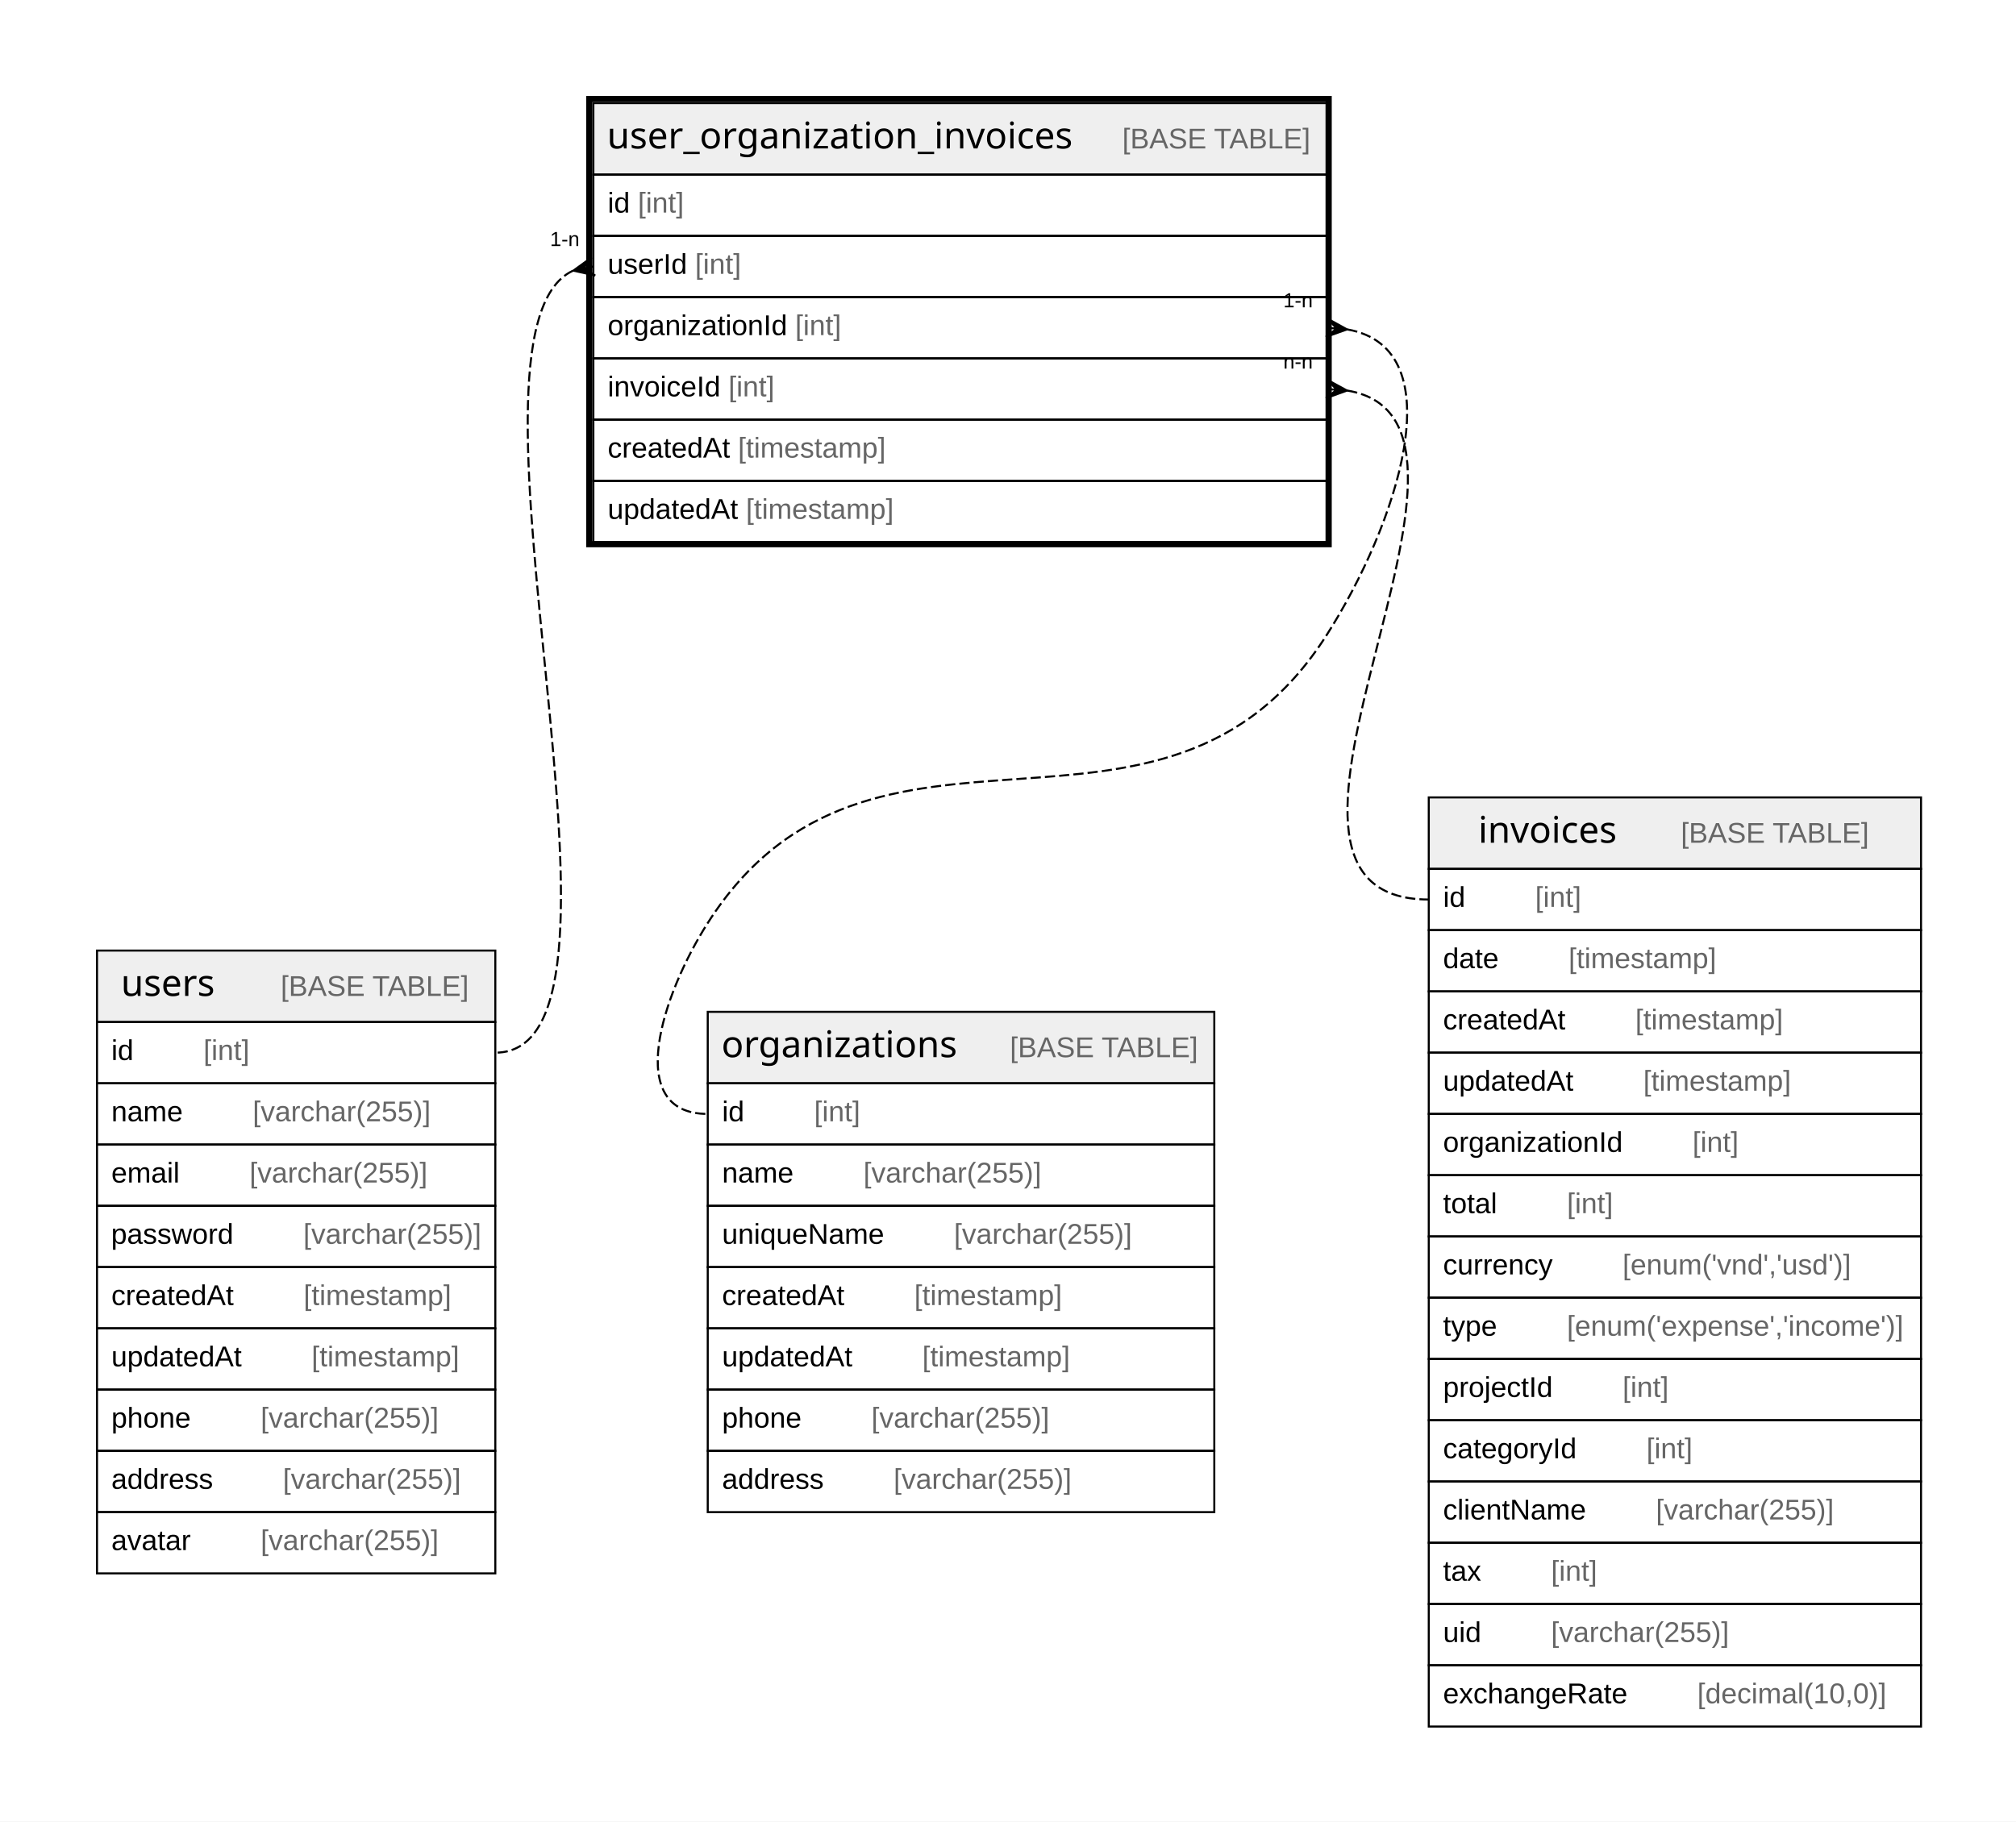
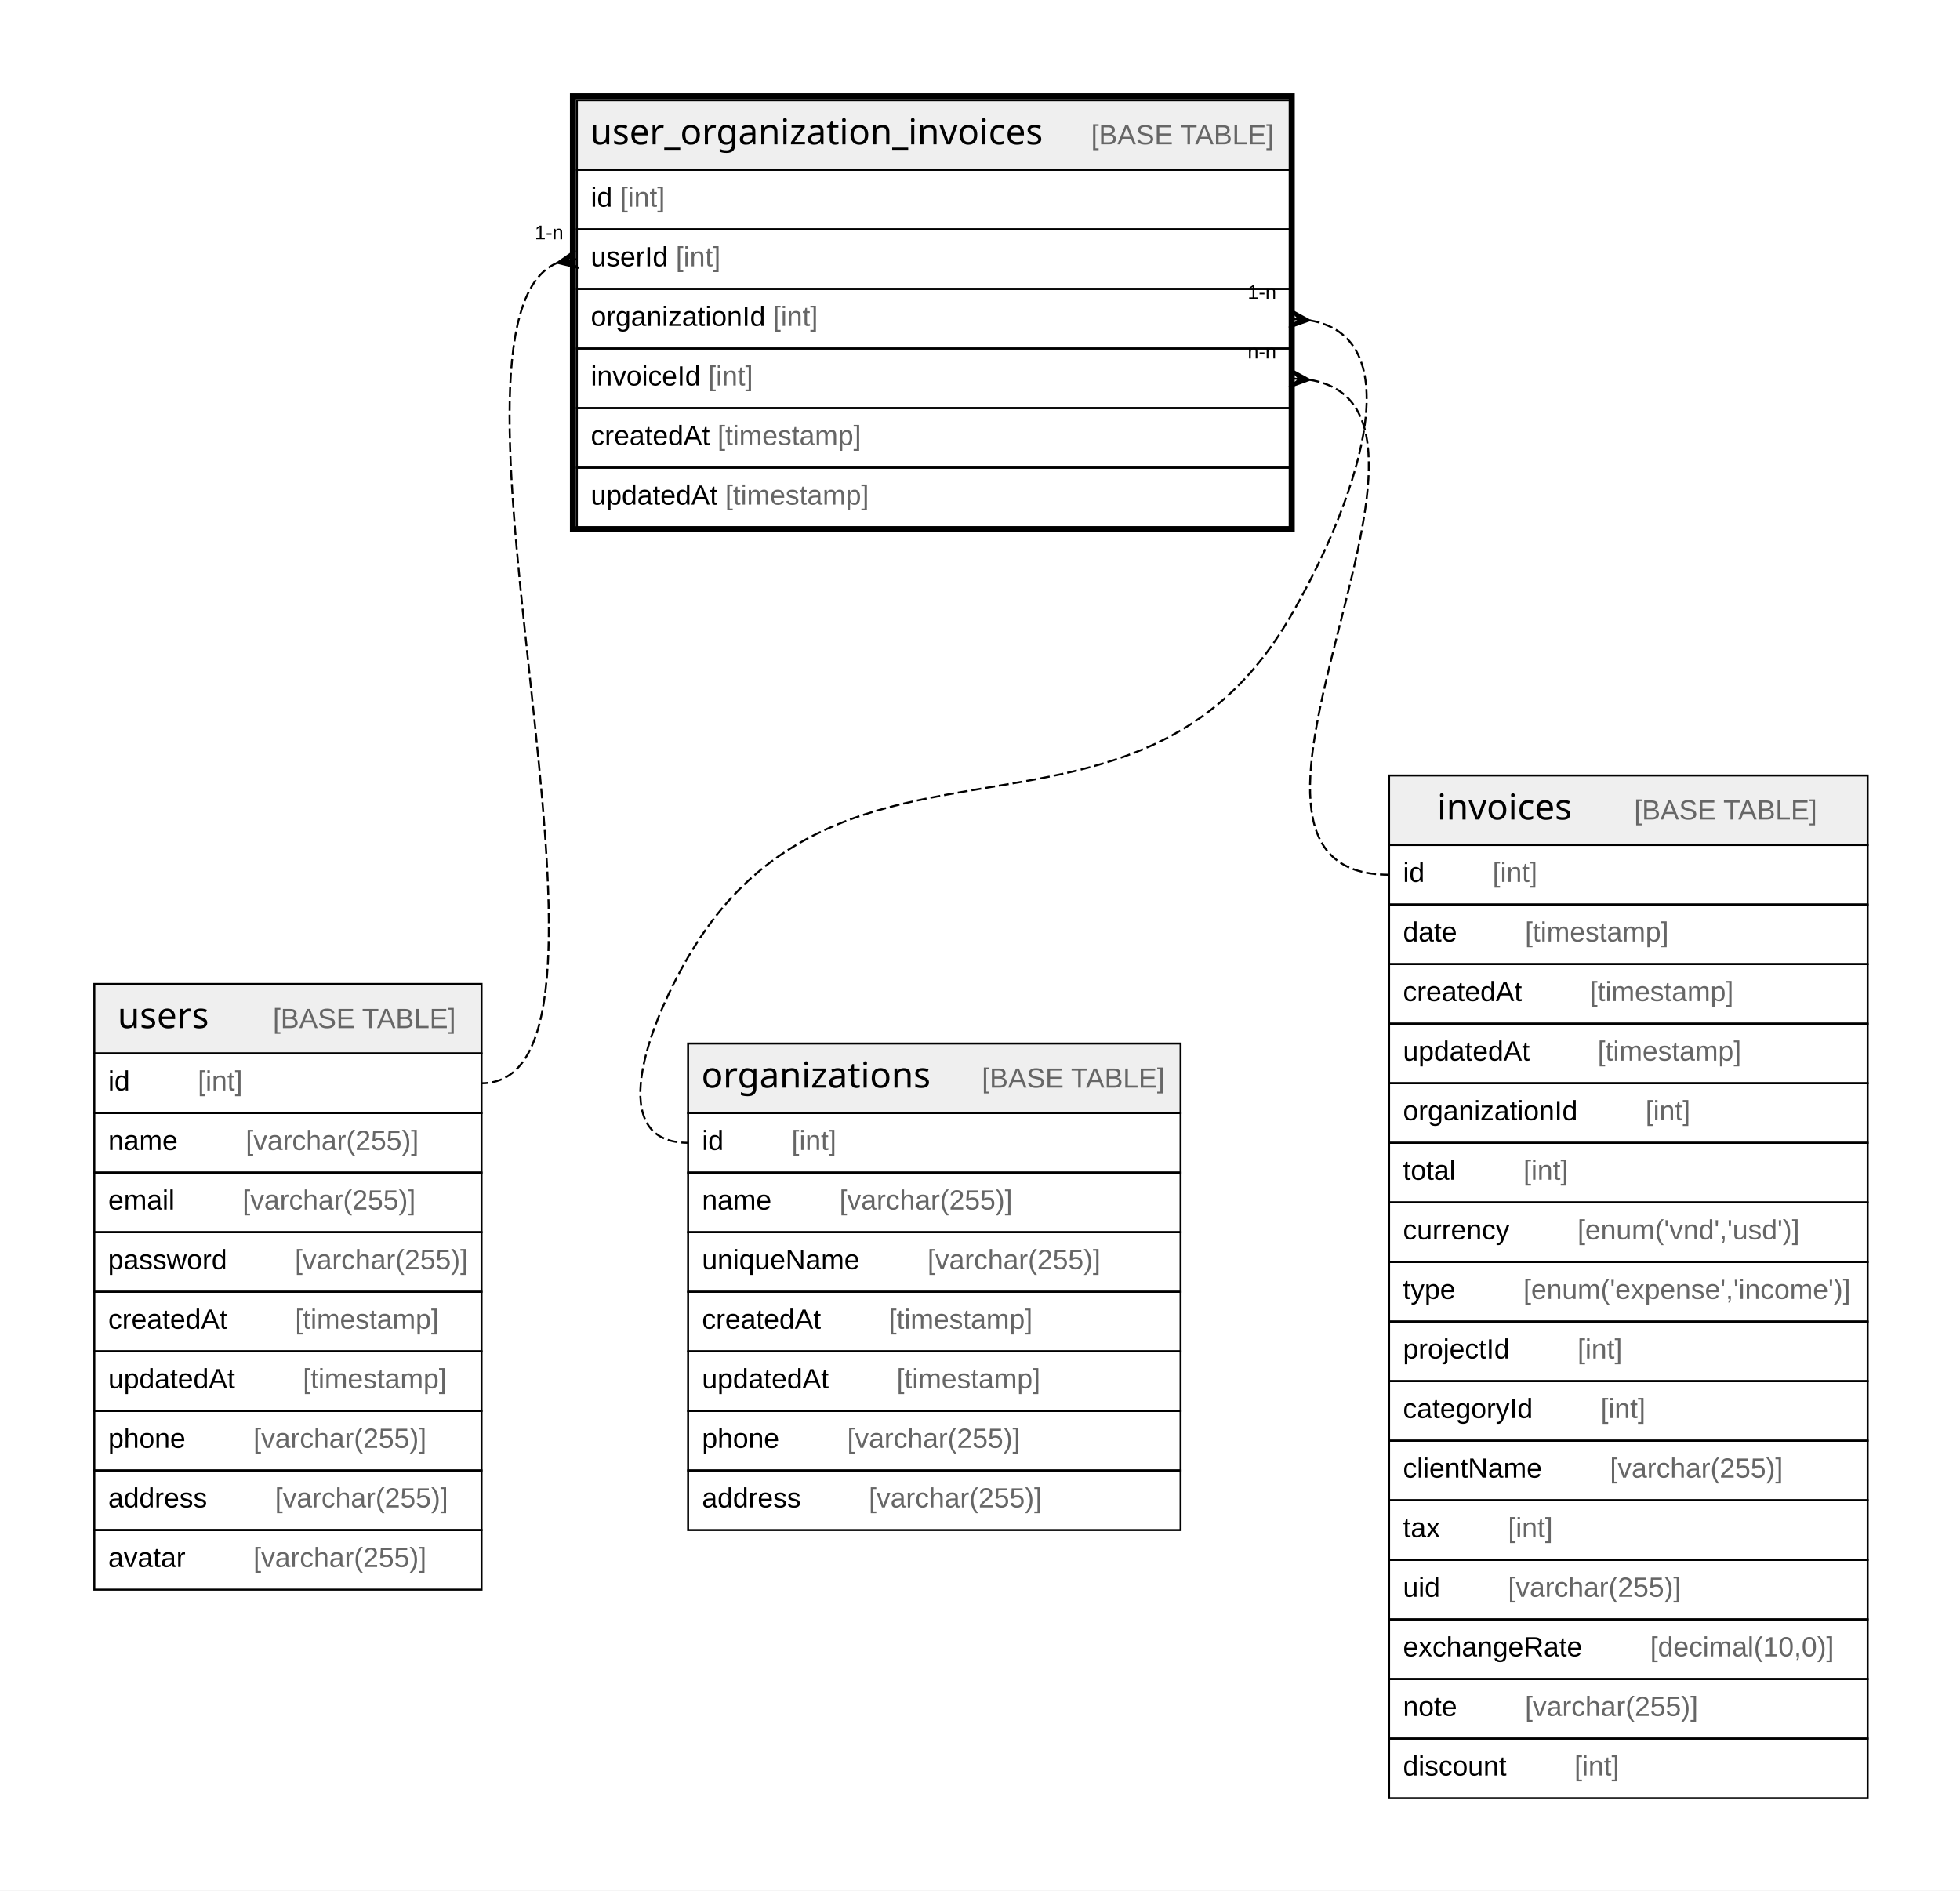
- <svg xmlns="http://www.w3.org/2000/svg" width="987pt" height="892pt" viewBox="0.00 0.00 987.00 892.00">
-   <g id="graph0" class="graph" transform="scale(1 1) rotate(0) translate(4 888)">
-     <polygon fill="#ffffff" stroke="transparent" points="-4,4 -4,-888 983,-888 983,4 -4,4" />
+ <svg xmlns="http://www.w3.org/2000/svg" width="987pt" height="952pt" viewBox="0.00 0.00 987.00 952.00">
+   <g id="graph0" class="graph" transform="scale(1 1) rotate(0) translate(4 948)">
+     <polygon fill="#ffffff" stroke="transparent" points="-4,4 -4,-948 983,-948 983,4 -4,4" />
    <g id="node1" class="node">
-       <polygon fill="#efefef" stroke="transparent" points="286.5,-802.5 286.5,-837.5 645.5,-837.5 645.5,-802.5 286.5,-802.5" />
-       <polygon fill="none" stroke="#000000" points="286.5,-802.5 286.5,-837.5 645.5,-837.5 645.5,-802.5 286.5,-802.5" />
-       <text text-anchor="start" x="293.191" y="-815.3" font-family="Arial Bold" font-size="18.00" fill="#000000">user_organization_invoices</text>
-       <text text-anchor="start" x="511.241" y="-815.3" font-family="Arial" font-size="14.00" fill="#000000">    </text>
-       <text text-anchor="start" x="545.446" y="-815.3" font-family="Arial" font-size="14.00" fill="#666666">[BASE TABLE]</text>
+       <polygon fill="#efefef" stroke="transparent" points="286.5,-862.5 286.5,-897.5 645.5,-897.5 645.5,-862.5 286.5,-862.5" />
+       <polygon fill="none" stroke="#000000" points="286.5,-862.5 286.5,-897.5 645.5,-897.5 645.5,-862.5 286.5,-862.5" />
+       <text text-anchor="start" x="293.191" y="-875.3" font-family="Arial Bold" font-size="18.00" fill="#000000">user_organization_invoices</text>
+       <text text-anchor="start" x="511.241" y="-875.3" font-family="Arial" font-size="14.00" fill="#000000">    </text>
+       <text text-anchor="start" x="545.446" y="-875.3" font-family="Arial" font-size="14.00" fill="#666666">[BASE TABLE]</text>
+       <polygon fill="none" stroke="#000000" points="286.5,-832.5 286.5,-862.5 645.5,-862.5 645.5,-832.5 286.5,-832.5" />
+       <text text-anchor="start" x="293.5" y="-843.9" font-family="Arial" font-size="14.00" fill="#000000">id </text>
+       <text text-anchor="start" x="308.28" y="-843.9" font-family="Arial" font-size="14.00" fill="#666666">[int]</text>
+       <polygon fill="none" stroke="#000000" points="286.5,-802.5 286.5,-832.5 645.5,-832.5 645.5,-802.5 286.5,-802.5" />
+       <text text-anchor="start" x="293.5" y="-813.9" font-family="Arial" font-size="14.00" fill="#000000">userId </text>
+       <text text-anchor="start" x="336.29" y="-813.9" font-family="Arial" font-size="14.00" fill="#666666">[int]</text>
      <polygon fill="none" stroke="#000000" points="286.5,-772.5 286.5,-802.5 645.5,-802.5 645.5,-772.5 286.5,-772.5" />
-       <text text-anchor="start" x="293.5" y="-783.9" font-family="Arial" font-size="14.00" fill="#000000">id </text>
-       <text text-anchor="start" x="308.28" y="-783.9" font-family="Arial" font-size="14.00" fill="#666666">[int]</text>
+       <text text-anchor="start" x="293.5" y="-783.9" font-family="Arial" font-size="14.00" fill="#000000">organizationId </text>
+       <text text-anchor="start" x="385.306" y="-783.9" font-family="Arial" font-size="14.00" fill="#666666">[int]</text>
      <polygon fill="none" stroke="#000000" points="286.5,-742.5 286.5,-772.5 645.5,-772.5 645.5,-742.5 286.5,-742.5" />
-       <text text-anchor="start" x="293.5" y="-753.9" font-family="Arial" font-size="14.00" fill="#000000">userId </text>
-       <text text-anchor="start" x="336.29" y="-753.9" font-family="Arial" font-size="14.00" fill="#666666">[int]</text>
+       <text text-anchor="start" x="293.5" y="-753.9" font-family="Arial" font-size="14.00" fill="#000000">invoiceId </text>
+       <text text-anchor="start" x="352.625" y="-753.9" font-family="Arial" font-size="14.00" fill="#666666">[int]</text>
      <polygon fill="none" stroke="#000000" points="286.5,-712.5 286.5,-742.5 645.5,-742.5 645.5,-712.5 286.5,-712.5" />
-       <text text-anchor="start" x="293.5" y="-723.9" font-family="Arial" font-size="14.00" fill="#000000">organizationId </text>
-       <text text-anchor="start" x="385.306" y="-723.9" font-family="Arial" font-size="14.00" fill="#666666">[int]</text>
+       <text text-anchor="start" x="293.5" y="-723.9" font-family="Arial" font-size="14.00" fill="#000000">createdAt </text>
+       <text text-anchor="start" x="357.299" y="-723.9" font-family="Arial" font-size="14.00" fill="#666666">[timestamp]</text>
      <polygon fill="none" stroke="#000000" points="286.5,-682.5 286.5,-712.5 645.5,-712.5 645.5,-682.5 286.5,-682.5" />
-       <text text-anchor="start" x="293.5" y="-693.9" font-family="Arial" font-size="14.00" fill="#000000">invoiceId </text>
-       <text text-anchor="start" x="352.625" y="-693.9" font-family="Arial" font-size="14.00" fill="#666666">[int]</text>
-       <polygon fill="none" stroke="#000000" points="286.5,-652.5 286.5,-682.5 645.5,-682.5 645.5,-652.5 286.5,-652.5" />
-       <text text-anchor="start" x="293.5" y="-663.9" font-family="Arial" font-size="14.00" fill="#000000">createdAt </text>
-       <text text-anchor="start" x="357.299" y="-663.9" font-family="Arial" font-size="14.00" fill="#666666">[timestamp]</text>
-       <polygon fill="none" stroke="#000000" points="286.5,-622.5 286.5,-652.5 645.5,-652.5 645.5,-622.5 286.5,-622.5" />
-       <text text-anchor="start" x="293.5" y="-633.9" font-family="Arial" font-size="14.00" fill="#000000">updatedAt </text>
-       <text text-anchor="start" x="361.204" y="-633.9" font-family="Arial" font-size="14.00" fill="#666666">[timestamp]</text>
-       <polygon fill="none" stroke="#000000" stroke-width="3" points="284.5,-621.5 284.5,-839.5 646.5,-839.5 646.5,-621.5 284.5,-621.5" />
+       <text text-anchor="start" x="293.5" y="-693.9" font-family="Arial" font-size="14.00" fill="#000000">updatedAt </text>
+       <text text-anchor="start" x="361.204" y="-693.9" font-family="Arial" font-size="14.00" fill="#666666">[timestamp]</text>
+       <polygon fill="none" stroke="#000000" stroke-width="3" points="284.5,-681.5 284.5,-899.5 646.5,-899.5 646.5,-681.5 284.5,-681.5" />
    </g>
    <g id="node2" class="node">
-       <polygon fill="#efefef" stroke="transparent" points="43.5,-387.5 43.5,-422.5 238.5,-422.5 238.5,-387.5 43.5,-387.5" />
-       <polygon fill="none" stroke="#000000" points="43.5,-387.5 43.5,-422.5 238.5,-422.5 238.5,-387.5 43.5,-387.5" />
-       <text text-anchor="start" x="55.214" y="-400.3" font-family="Arial Bold" font-size="18.00" fill="#000000">users</text>
-       <text text-anchor="start" x="99.218" y="-400.3" font-family="Arial" font-size="14.00" fill="#000000">    </text>
-       <text text-anchor="start" x="133.423" y="-400.3" font-family="Arial" font-size="14.00" fill="#666666">[BASE TABLE]</text>
+       <polygon fill="#efefef" stroke="transparent" points="43.5,-417.5 43.5,-452.5 238.5,-452.5 238.5,-417.5 43.5,-417.5" />
+       <polygon fill="none" stroke="#000000" points="43.5,-417.5 43.5,-452.5 238.5,-452.5 238.5,-417.5 43.5,-417.5" />
+       <text text-anchor="start" x="55.214" y="-430.3" font-family="Arial Bold" font-size="18.00" fill="#000000">users</text>
+       <text text-anchor="start" x="99.218" y="-430.3" font-family="Arial" font-size="14.00" fill="#000000">    </text>
+       <text text-anchor="start" x="133.423" y="-430.3" font-family="Arial" font-size="14.00" fill="#666666">[BASE TABLE]</text>
+       <polygon fill="none" stroke="#000000" points="43.5,-387.5 43.5,-417.5 238.5,-417.5 238.5,-387.5 43.5,-387.5" />
+       <text text-anchor="start" x="50.5" y="-398.9" font-family="Arial" font-size="14.00" fill="#000000">id    </text>
+       <text text-anchor="start" x="95.594" y="-398.9" font-family="Arial" font-size="14.00" fill="#666666">[int]</text>
      <polygon fill="none" stroke="#000000" points="43.5,-357.5 43.5,-387.5 238.5,-387.5 238.5,-357.5 43.5,-357.5" />
-       <text text-anchor="start" x="50.5" y="-368.9" font-family="Arial" font-size="14.00" fill="#000000">id    </text>
-       <text text-anchor="start" x="95.594" y="-368.9" font-family="Arial" font-size="14.00" fill="#666666">[int]</text>
+       <text text-anchor="start" x="50.5" y="-368.9" font-family="Arial" font-size="14.00" fill="#000000">name    </text>
+       <text text-anchor="start" x="119.713" y="-368.9" font-family="Arial" font-size="14.00" fill="#666666">[varchar(255)]</text>
      <polygon fill="none" stroke="#000000" points="43.5,-327.5 43.5,-357.5 238.5,-357.5 238.5,-327.5 43.5,-327.5" />
-       <text text-anchor="start" x="50.5" y="-338.9" font-family="Arial" font-size="14.00" fill="#000000">name    </text>
-       <text text-anchor="start" x="119.713" y="-338.9" font-family="Arial" font-size="14.00" fill="#666666">[varchar(255)]</text>
+       <text text-anchor="start" x="50.5" y="-338.9" font-family="Arial" font-size="14.00" fill="#000000">email    </text>
+       <text text-anchor="start" x="118.144" y="-338.9" font-family="Arial" font-size="14.00" fill="#666666">[varchar(255)]</text>
      <polygon fill="none" stroke="#000000" points="43.5,-297.5 43.5,-327.5 238.5,-327.5 238.5,-297.5 43.5,-297.5" />
-       <text text-anchor="start" x="50.5" y="-308.9" font-family="Arial" font-size="14.00" fill="#000000">email    </text>
-       <text text-anchor="start" x="118.144" y="-308.9" font-family="Arial" font-size="14.00" fill="#666666">[varchar(255)]</text>
+       <text text-anchor="start" x="50.389" y="-308.9" font-family="Arial" font-size="14.00" fill="#000000">password    </text>
+       <text text-anchor="start" x="144.492" y="-308.9" font-family="Arial" font-size="14.00" fill="#666666">[varchar(255)]</text>
      <polygon fill="none" stroke="#000000" points="43.5,-267.5 43.5,-297.5 238.5,-297.5 238.5,-267.5 43.5,-267.5" />
-       <text text-anchor="start" x="50.389" y="-278.9" font-family="Arial" font-size="14.00" fill="#000000">password    </text>
-       <text text-anchor="start" x="144.492" y="-278.9" font-family="Arial" font-size="14.00" fill="#666666">[varchar(255)]</text>
+       <text text-anchor="start" x="50.5" y="-278.9" font-family="Arial" font-size="14.00" fill="#000000">createdAt    </text>
+       <text text-anchor="start" x="144.614" y="-278.9" font-family="Arial" font-size="14.00" fill="#666666">[timestamp]</text>
      <polygon fill="none" stroke="#000000" points="43.5,-237.5 43.5,-267.5 238.5,-267.5 238.5,-237.5 43.5,-237.5" />
-       <text text-anchor="start" x="50.5" y="-248.9" font-family="Arial" font-size="14.00" fill="#000000">createdAt    </text>
-       <text text-anchor="start" x="144.614" y="-248.9" font-family="Arial" font-size="14.00" fill="#666666">[timestamp]</text>
+       <text text-anchor="start" x="50.5" y="-248.9" font-family="Arial" font-size="14.00" fill="#000000">updatedAt    </text>
+       <text text-anchor="start" x="148.518" y="-248.9" font-family="Arial" font-size="14.00" fill="#666666">[timestamp]</text>
      <polygon fill="none" stroke="#000000" points="43.5,-207.5 43.5,-237.5 238.5,-237.5 238.5,-207.5 43.5,-207.5" />
-       <text text-anchor="start" x="50.5" y="-218.9" font-family="Arial" font-size="14.00" fill="#000000">updatedAt    </text>
-       <text text-anchor="start" x="148.518" y="-218.9" font-family="Arial" font-size="14.00" fill="#666666">[timestamp]</text>
+       <text text-anchor="start" x="50.5" y="-218.9" font-family="Arial" font-size="14.00" fill="#000000">phone    </text>
+       <text text-anchor="start" x="123.618" y="-218.9" font-family="Arial" font-size="14.00" fill="#666666">[varchar(255)]</text>
      <polygon fill="none" stroke="#000000" points="43.5,-177.5 43.5,-207.5 238.5,-207.5 238.5,-177.5 43.5,-177.5" />
-       <text text-anchor="start" x="50.5" y="-188.9" font-family="Arial" font-size="14.00" fill="#000000">phone    </text>
-       <text text-anchor="start" x="123.618" y="-188.9" font-family="Arial" font-size="14.00" fill="#666666">[varchar(255)]</text>
+       <text text-anchor="start" x="50.5" y="-188.9" font-family="Arial" font-size="14.00" fill="#000000">address    </text>
+       <text text-anchor="start" x="134.496" y="-188.9" font-family="Arial" font-size="14.00" fill="#666666">[varchar(255)]</text>
      <polygon fill="none" stroke="#000000" points="43.5,-147.5 43.5,-177.5 238.5,-177.5 238.5,-147.5 43.5,-147.5" />
-       <text text-anchor="start" x="50.5" y="-158.9" font-family="Arial" font-size="14.00" fill="#000000">address    </text>
-       <text text-anchor="start" x="134.496" y="-158.9" font-family="Arial" font-size="14.00" fill="#666666">[varchar(255)]</text>
-       <polygon fill="none" stroke="#000000" points="43.5,-117.5 43.5,-147.5 238.5,-147.5 238.5,-117.5 43.5,-117.5" />
-       <text text-anchor="start" x="50.5" y="-128.9" font-family="Arial" font-size="14.00" fill="#000000">avatar    </text>
-       <text text-anchor="start" x="123.604" y="-128.9" font-family="Arial" font-size="14.00" fill="#666666">[varchar(255)]</text>
+       <text text-anchor="start" x="50.5" y="-158.9" font-family="Arial" font-size="14.00" fill="#000000">avatar    </text>
+       <text text-anchor="start" x="123.604" y="-158.9" font-family="Arial" font-size="14.00" fill="#666666">[varchar(255)]</text>
    </g>
    <g id="edge1" class="edge">
-       <path fill="none" stroke="#000000" stroke-dasharray="5,2" d="M276.519,-755.429C210.587,-725.125 321.013,-372.5 238.5,-372.5" />
-       <polygon fill="#000000" stroke="#000000" points="276.709,-755.468 285.586,-761.906 281.604,-756.484 286.5,-757.5 286.5,-757.5 286.5,-757.5 281.604,-756.484 287.414,-753.094 276.709,-755.468 276.709,-755.468" />
-       <text text-anchor="start" x="265.276" y="-767.5" font-family="Arial" font-size="10.00" fill="#000000">1-n</text>
+       <path fill="none" stroke="#000000" stroke-dasharray="5,2" d="M276.648,-815.65C204.067,-785.711 327.711,-402.5 238.5,-402.5" />
+       <polygon fill="#000000" stroke="#000000" points="276.672,-815.654 285.669,-821.923 281.586,-816.577 286.5,-817.5 286.5,-817.5 286.5,-817.5 281.586,-816.577 287.331,-813.077 276.672,-815.654 276.672,-815.654" />
+       <text text-anchor="start" x="265.276" y="-827.5" font-family="Arial" font-size="10.00" fill="#000000">1-n</text>
    </g>
    <g id="node3" class="node">
-       <polygon fill="#efefef" stroke="transparent" points="342.5,-357.5 342.5,-392.5 590.5,-392.5 590.5,-357.5 342.5,-357.5" />
-       <polygon fill="none" stroke="#000000" points="342.5,-357.5 342.5,-392.5 590.5,-392.5 590.5,-357.5 342.5,-357.5" />
-       <text text-anchor="start" x="349.203" y="-370.3" font-family="Arial Bold" font-size="18.00" fill="#000000">organizations</text>
-       <text text-anchor="start" x="456.229" y="-370.3" font-family="Arial" font-size="14.00" fill="#000000">    </text>
-       <text text-anchor="start" x="490.434" y="-370.3" font-family="Arial" font-size="14.00" fill="#666666">[BASE TABLE]</text>
+       <polygon fill="#efefef" stroke="transparent" points="342.5,-387.5 342.5,-422.5 590.5,-422.5 590.5,-387.5 342.5,-387.5" />
+       <polygon fill="none" stroke="#000000" points="342.5,-387.5 342.5,-422.5 590.5,-422.5 590.5,-387.5 342.5,-387.5" />
+       <text text-anchor="start" x="349.203" y="-400.3" font-family="Arial Bold" font-size="18.00" fill="#000000">organizations</text>
+       <text text-anchor="start" x="456.229" y="-400.3" font-family="Arial" font-size="14.00" fill="#000000">    </text>
+       <text text-anchor="start" x="490.434" y="-400.3" font-family="Arial" font-size="14.00" fill="#666666">[BASE TABLE]</text>
+       <polygon fill="none" stroke="#000000" points="342.5,-357.5 342.5,-387.5 590.5,-387.5 590.5,-357.5 342.5,-357.5" />
+       <text text-anchor="start" x="349.5" y="-368.9" font-family="Arial" font-size="14.00" fill="#000000">id    </text>
+       <text text-anchor="start" x="394.594" y="-368.9" font-family="Arial" font-size="14.00" fill="#666666">[int]</text>
      <polygon fill="none" stroke="#000000" points="342.5,-327.5 342.5,-357.5 590.5,-357.5 590.5,-327.5 342.5,-327.5" />
-       <text text-anchor="start" x="349.5" y="-338.9" font-family="Arial" font-size="14.00" fill="#000000">id    </text>
-       <text text-anchor="start" x="394.594" y="-338.9" font-family="Arial" font-size="14.00" fill="#666666">[int]</text>
+       <text text-anchor="start" x="349.5" y="-338.9" font-family="Arial" font-size="14.00" fill="#000000">name    </text>
+       <text text-anchor="start" x="418.713" y="-338.9" font-family="Arial" font-size="14.00" fill="#666666">[varchar(255)]</text>
      <polygon fill="none" stroke="#000000" points="342.5,-297.5 342.5,-327.5 590.5,-327.5 590.5,-297.5 342.5,-297.5" />
-       <text text-anchor="start" x="349.5" y="-308.9" font-family="Arial" font-size="14.00" fill="#000000">name    </text>
-       <text text-anchor="start" x="418.713" y="-308.9" font-family="Arial" font-size="14.00" fill="#666666">[varchar(255)]</text>
+       <text text-anchor="start" x="349.5" y="-308.9" font-family="Arial" font-size="14.00" fill="#000000">uniqueName    </text>
+       <text text-anchor="start" x="463.057" y="-308.9" font-family="Arial" font-size="14.00" fill="#666666">[varchar(255)]</text>
      <polygon fill="none" stroke="#000000" points="342.5,-267.5 342.5,-297.5 590.5,-297.5 590.5,-267.5 342.5,-267.5" />
-       <text text-anchor="start" x="349.5" y="-278.9" font-family="Arial" font-size="14.00" fill="#000000">uniqueName    </text>
-       <text text-anchor="start" x="463.057" y="-278.9" font-family="Arial" font-size="14.00" fill="#666666">[varchar(255)]</text>
+       <text text-anchor="start" x="349.5" y="-278.9" font-family="Arial" font-size="14.00" fill="#000000">createdAt    </text>
+       <text text-anchor="start" x="443.614" y="-278.9" font-family="Arial" font-size="14.00" fill="#666666">[timestamp]</text>
      <polygon fill="none" stroke="#000000" points="342.5,-237.5 342.5,-267.5 590.5,-267.5 590.5,-237.5 342.5,-237.5" />
-       <text text-anchor="start" x="349.5" y="-248.9" font-family="Arial" font-size="14.00" fill="#000000">createdAt    </text>
-       <text text-anchor="start" x="443.614" y="-248.9" font-family="Arial" font-size="14.00" fill="#666666">[timestamp]</text>
+       <text text-anchor="start" x="349.5" y="-248.9" font-family="Arial" font-size="14.00" fill="#000000">updatedAt    </text>
+       <text text-anchor="start" x="447.518" y="-248.9" font-family="Arial" font-size="14.00" fill="#666666">[timestamp]</text>
      <polygon fill="none" stroke="#000000" points="342.5,-207.5 342.5,-237.5 590.5,-237.5 590.5,-207.5 342.5,-207.5" />
-       <text text-anchor="start" x="349.5" y="-218.9" font-family="Arial" font-size="14.00" fill="#000000">updatedAt    </text>
-       <text text-anchor="start" x="447.518" y="-218.9" font-family="Arial" font-size="14.00" fill="#666666">[timestamp]</text>
+       <text text-anchor="start" x="349.5" y="-218.9" font-family="Arial" font-size="14.00" fill="#000000">phone    </text>
+       <text text-anchor="start" x="422.618" y="-218.9" font-family="Arial" font-size="14.00" fill="#666666">[varchar(255)]</text>
      <polygon fill="none" stroke="#000000" points="342.5,-177.5 342.5,-207.5 590.5,-207.5 590.5,-177.5 342.5,-177.5" />
-       <text text-anchor="start" x="349.5" y="-188.9" font-family="Arial" font-size="14.00" fill="#000000">phone    </text>
-       <text text-anchor="start" x="422.618" y="-188.9" font-family="Arial" font-size="14.00" fill="#666666">[varchar(255)]</text>
-       <polygon fill="none" stroke="#000000" points="342.5,-147.5 342.5,-177.5 590.5,-177.5 590.5,-147.5 342.5,-147.5" />
-       <text text-anchor="start" x="349.5" y="-158.9" font-family="Arial" font-size="14.00" fill="#000000">address    </text>
-       <text text-anchor="start" x="433.496" y="-158.9" font-family="Arial" font-size="14.00" fill="#666666">[varchar(255)]</text>
+       <text text-anchor="start" x="349.5" y="-188.9" font-family="Arial" font-size="14.00" fill="#000000">address    </text>
+       <text text-anchor="start" x="433.496" y="-188.9" font-family="Arial" font-size="14.00" fill="#666666">[varchar(255)]</text>
    </g>
    <g id="edge2" class="edge">
-       <path fill="none" stroke="#000000" stroke-dasharray="5,2" d="M655.611,-726.677C708.991,-717.321 679.495,-630.315 645.5,-577 565.644,-451.76 422.356,-561.24 342.5,-436 320.158,-400.961 300.944,-342.5 342.5,-342.5" />
-       <polygon fill="#000000" stroke="#000000" points="655.467,-726.689 645.135,-723.015 650.484,-727.095 645.5,-727.5 645.5,-727.5 645.5,-727.5 650.484,-727.095 645.865,-731.985 655.467,-726.689 655.467,-726.689" />
-       <text text-anchor="start" x="624.277" y="-737.5" font-family="Arial" font-size="10.00" fill="#000000">1-n</text>
+       <path fill="none" stroke="#000000" stroke-dasharray="5,2" d="M655.593,-786.689C708.76,-777.462 677.383,-691.604 645.5,-637 567.529,-503.465 420.471,-599.535 342.5,-466 321.546,-430.114 300.944,-372.5 342.5,-372.5" />
+       <polygon fill="#000000" stroke="#000000" points="655.468,-786.699 645.139,-783.014 650.484,-787.099 645.5,-787.5 645.5,-787.5 645.5,-787.5 650.484,-787.099 645.861,-791.986 655.468,-786.699 655.468,-786.699" />
+       <text text-anchor="start" x="624.277" y="-797.5" font-family="Arial" font-size="10.00" fill="#000000">1-n</text>
    </g>
    <g id="node4" class="node">
-       <polygon fill="#efefef" stroke="transparent" points="695.5,-462.5 695.5,-497.5 936.5,-497.5 936.5,-462.5 695.5,-462.5" />
-       <polygon fill="none" stroke="#000000" points="695.5,-462.5 695.5,-497.5 936.5,-497.5 936.5,-462.5 695.5,-462.5" />
-       <text text-anchor="start" x="719.712" y="-475.3" font-family="Arial Bold" font-size="18.00" fill="#000000">invoices</text>
-       <text text-anchor="start" x="784.72" y="-475.3" font-family="Arial" font-size="14.00" fill="#000000">    </text>
-       <text text-anchor="start" x="818.924" y="-475.3" font-family="Arial" font-size="14.00" fill="#666666">[BASE TABLE]</text>
+       <polygon fill="#efefef" stroke="transparent" points="695.5,-522.5 695.5,-557.5 936.5,-557.5 936.5,-522.5 695.5,-522.5" />
+       <polygon fill="none" stroke="#000000" points="695.5,-522.5 695.5,-557.5 936.5,-557.5 936.5,-522.5 695.5,-522.5" />
+       <text text-anchor="start" x="719.712" y="-535.3" font-family="Arial Bold" font-size="18.00" fill="#000000">invoices</text>
+       <text text-anchor="start" x="784.72" y="-535.3" font-family="Arial" font-size="14.00" fill="#000000">    </text>
+       <text text-anchor="start" x="818.924" y="-535.3" font-family="Arial" font-size="14.00" fill="#666666">[BASE TABLE]</text>
+       <polygon fill="none" stroke="#000000" points="695.5,-492.5 695.5,-522.5 936.5,-522.5 936.5,-492.5 695.5,-492.5" />
+       <text text-anchor="start" x="702.5" y="-503.9" font-family="Arial" font-size="14.00" fill="#000000">id    </text>
+       <text text-anchor="start" x="747.594" y="-503.9" font-family="Arial" font-size="14.00" fill="#666666">[int]</text>
+       <polygon fill="none" stroke="#000000" points="695.5,-462.5 695.5,-492.5 936.5,-492.5 936.5,-462.5 695.5,-462.5" />
+       <text text-anchor="start" x="702.5" y="-473.9" font-family="Arial" font-size="14.00" fill="#000000">date    </text>
+       <text text-anchor="start" x="763.943" y="-473.9" font-family="Arial" font-size="14.00" fill="#666666">[timestamp]</text>
      <polygon fill="none" stroke="#000000" points="695.5,-432.5 695.5,-462.5 936.5,-462.5 936.5,-432.5 695.5,-432.5" />
-       <text text-anchor="start" x="702.5" y="-443.9" font-family="Arial" font-size="14.00" fill="#000000">id    </text>
-       <text text-anchor="start" x="747.594" y="-443.9" font-family="Arial" font-size="14.00" fill="#666666">[int]</text>
+       <text text-anchor="start" x="702.5" y="-443.9" font-family="Arial" font-size="14.00" fill="#000000">createdAt    </text>
+       <text text-anchor="start" x="796.614" y="-443.9" font-family="Arial" font-size="14.00" fill="#666666">[timestamp]</text>
      <polygon fill="none" stroke="#000000" points="695.5,-402.5 695.5,-432.5 936.5,-432.5 936.5,-402.5 695.5,-402.5" />
-       <text text-anchor="start" x="702.5" y="-413.9" font-family="Arial" font-size="14.00" fill="#000000">date    </text>
-       <text text-anchor="start" x="763.943" y="-413.9" font-family="Arial" font-size="14.00" fill="#666666">[timestamp]</text>
+       <text text-anchor="start" x="702.5" y="-413.9" font-family="Arial" font-size="14.00" fill="#000000">updatedAt    </text>
+       <text text-anchor="start" x="800.518" y="-413.9" font-family="Arial" font-size="14.00" fill="#666666">[timestamp]</text>
      <polygon fill="none" stroke="#000000" points="695.5,-372.5 695.5,-402.5 936.5,-402.5 936.5,-372.5 695.5,-372.5" />
-       <text text-anchor="start" x="702.5" y="-383.9" font-family="Arial" font-size="14.00" fill="#000000">createdAt    </text>
-       <text text-anchor="start" x="796.614" y="-383.9" font-family="Arial" font-size="14.00" fill="#666666">[timestamp]</text>
+       <text text-anchor="start" x="702.5" y="-383.9" font-family="Arial" font-size="14.00" fill="#000000">organizationId    </text>
+       <text text-anchor="start" x="824.621" y="-383.9" font-family="Arial" font-size="14.00" fill="#666666">[int]</text>
      <polygon fill="none" stroke="#000000" points="695.5,-342.5 695.5,-372.5 936.5,-372.5 936.5,-342.5 695.5,-342.5" />
-       <text text-anchor="start" x="702.5" y="-353.9" font-family="Arial" font-size="14.00" fill="#000000">updatedAt    </text>
-       <text text-anchor="start" x="800.518" y="-353.9" font-family="Arial" font-size="14.00" fill="#666666">[timestamp]</text>
+       <text text-anchor="start" x="702.5" y="-353.9" font-family="Arial" font-size="14.00" fill="#000000">total    </text>
+       <text text-anchor="start" x="763.158" y="-353.9" font-family="Arial" font-size="14.00" fill="#666666">[int]</text>
      <polygon fill="none" stroke="#000000" points="695.5,-312.5 695.5,-342.5 936.5,-342.5 936.5,-312.5 695.5,-312.5" />
-       <text text-anchor="start" x="702.5" y="-323.9" font-family="Arial" font-size="14.00" fill="#000000">organizationId    </text>
-       <text text-anchor="start" x="824.621" y="-323.9" font-family="Arial" font-size="14.00" fill="#666666">[int]</text>
+       <text text-anchor="start" x="702.5" y="-323.9" font-family="Arial" font-size="14.00" fill="#000000">currency    </text>
+       <text text-anchor="start" x="790.374" y="-323.9" font-family="Arial" font-size="14.00" fill="#666666">[enum('vnd','usd')]</text>
      <polygon fill="none" stroke="#000000" points="695.5,-282.5 695.5,-312.5 936.5,-312.5 936.5,-282.5 695.5,-282.5" />
-       <text text-anchor="start" x="702.5" y="-293.9" font-family="Arial" font-size="14.00" fill="#000000">total    </text>
-       <text text-anchor="start" x="763.158" y="-293.9" font-family="Arial" font-size="14.00" fill="#666666">[int]</text>
+       <text text-anchor="start" x="702.47" y="-293.9" font-family="Arial" font-size="14.00" fill="#000000">type    </text>
+       <text text-anchor="start" x="763.13" y="-293.9" font-family="Arial" font-size="14.00" fill="#666666">[enum('expense','income')]</text>
      <polygon fill="none" stroke="#000000" points="695.5,-252.5 695.5,-282.5 936.5,-282.5 936.5,-252.5 695.5,-252.5" />
-       <text text-anchor="start" x="702.5" y="-263.9" font-family="Arial" font-size="14.00" fill="#000000">currency    </text>
-       <text text-anchor="start" x="790.374" y="-263.9" font-family="Arial" font-size="14.00" fill="#666666">[enum('vnd','usd')]</text>
+       <text text-anchor="start" x="702.5" y="-263.9" font-family="Arial" font-size="14.00" fill="#000000">projectId    </text>
+       <text text-anchor="start" x="790.384" y="-263.9" font-family="Arial" font-size="14.00" fill="#666666">[int]</text>
      <polygon fill="none" stroke="#000000" points="695.5,-222.5 695.5,-252.5 936.5,-252.5 936.5,-222.5 695.5,-222.5" />
-       <text text-anchor="start" x="702.47" y="-233.9" font-family="Arial" font-size="14.00" fill="#000000">type    </text>
-       <text text-anchor="start" x="763.13" y="-233.9" font-family="Arial" font-size="14.00" fill="#666666">[enum('expense','income')]</text>
+       <text text-anchor="start" x="702.5" y="-233.9" font-family="Arial" font-size="14.00" fill="#000000">categoryId    </text>
+       <text text-anchor="start" x="802.06" y="-233.9" font-family="Arial" font-size="14.00" fill="#666666">[int]</text>
      <polygon fill="none" stroke="#000000" points="695.5,-192.5 695.5,-222.5 936.5,-222.5 936.5,-192.5 695.5,-192.5" />
-       <text text-anchor="start" x="702.5" y="-203.9" font-family="Arial" font-size="14.00" fill="#000000">projectId    </text>
-       <text text-anchor="start" x="790.384" y="-203.9" font-family="Arial" font-size="14.00" fill="#666666">[int]</text>
+       <text text-anchor="start" x="702.5" y="-203.9" font-family="Arial" font-size="14.00" fill="#000000">clientName    </text>
+       <text text-anchor="start" x="806.706" y="-203.9" font-family="Arial" font-size="14.00" fill="#666666">[varchar(255)]</text>
      <polygon fill="none" stroke="#000000" points="695.5,-162.5 695.5,-192.5 936.5,-192.5 936.5,-162.5 695.5,-162.5" />
-       <text text-anchor="start" x="702.5" y="-173.9" font-family="Arial" font-size="14.00" fill="#000000">categoryId    </text>
-       <text text-anchor="start" x="802.06" y="-173.9" font-family="Arial" font-size="14.00" fill="#666666">[int]</text>
+       <text text-anchor="start" x="702.5" y="-173.9" font-family="Arial" font-size="14.00" fill="#000000">tax    </text>
+       <text text-anchor="start" x="755.378" y="-173.9" font-family="Arial" font-size="14.00" fill="#666666">[int]</text>
      <polygon fill="none" stroke="#000000" points="695.5,-132.5 695.5,-162.5 936.5,-162.5 936.5,-132.5 695.5,-132.5" />
-       <text text-anchor="start" x="702.5" y="-143.9" font-family="Arial" font-size="14.00" fill="#000000">clientName    </text>
-       <text text-anchor="start" x="806.706" y="-143.9" font-family="Arial" font-size="14.00" fill="#666666">[varchar(255)]</text>
+       <text text-anchor="start" x="702.5" y="-143.9" font-family="Arial" font-size="14.00" fill="#000000">uid    </text>
+       <text text-anchor="start" x="755.377" y="-143.9" font-family="Arial" font-size="14.00" fill="#666666">[varchar(255)]</text>
      <polygon fill="none" stroke="#000000" points="695.5,-102.5 695.5,-132.5 936.5,-132.5 936.5,-102.5 695.5,-102.5" />
-       <text text-anchor="start" x="702.5" y="-113.9" font-family="Arial" font-size="14.00" fill="#000000">tax    </text>
-       <text text-anchor="start" x="755.378" y="-113.9" font-family="Arial" font-size="14.00" fill="#666666">[int]</text>
+       <text text-anchor="start" x="702.5" y="-113.9" font-family="Arial" font-size="14.00" fill="#000000">exchangeRate    </text>
+       <text text-anchor="start" x="826.963" y="-113.9" font-family="Arial" font-size="14.00" fill="#666666">[decimal(10,0)]</text>
      <polygon fill="none" stroke="#000000" points="695.5,-72.5 695.5,-102.5 936.5,-102.5 936.5,-72.5 695.5,-72.5" />
-       <text text-anchor="start" x="702.5" y="-83.9" font-family="Arial" font-size="14.00" fill="#000000">uid    </text>
-       <text text-anchor="start" x="755.377" y="-83.9" font-family="Arial" font-size="14.00" fill="#666666">[varchar(255)]</text>
+       <text text-anchor="start" x="702.5" y="-83.9" font-family="Arial" font-size="14.00" fill="#000000">note    </text>
+       <text text-anchor="start" x="763.943" y="-83.9" font-family="Arial" font-size="14.00" fill="#666666">[varchar(255)]</text>
      <polygon fill="none" stroke="#000000" points="695.5,-42.5 695.5,-72.5 936.5,-72.5 936.5,-42.5 695.5,-42.5" />
-       <text text-anchor="start" x="702.5" y="-53.9" font-family="Arial" font-size="14.00" fill="#000000">exchangeRate    </text>
-       <text text-anchor="start" x="826.963" y="-53.9" font-family="Arial" font-size="14.00" fill="#666666">[decimal(10,0)]</text>
+       <text text-anchor="start" x="702.5" y="-53.9" font-family="Arial" font-size="14.00" fill="#000000">discount    </text>
+       <text text-anchor="start" x="788.832" y="-53.9" font-family="Arial" font-size="14.00" fill="#666666">[int]</text>
    </g>
    <g id="edge3" class="edge">
-       <path fill="none" stroke="#000000" stroke-dasharray="5,2" d="M655.571,-696.738C747.729,-681.646 585.84,-447.5 695.5,-447.5" />
-       <polygon fill="#000000" stroke="#000000" points="655.471,-696.745 645.16,-693.013 650.486,-697.123 645.5,-697.5 645.5,-697.5 645.5,-697.5 650.486,-697.123 645.84,-701.987 655.471,-696.745 655.471,-696.745" />
-       <text text-anchor="start" x="624.277" y="-707.5" font-family="Arial" font-size="10.00" fill="#000000">n-n</text>
+       <path fill="none" stroke="#000000" stroke-dasharray="5,2" d="M655.571,-756.738C747.729,-741.646 585.84,-507.5 695.5,-507.5" />
+       <polygon fill="#000000" stroke="#000000" points="655.471,-756.745 645.16,-753.013 650.486,-757.123 645.5,-757.5 645.5,-757.5 645.5,-757.5 650.486,-757.123 645.84,-761.987 655.471,-756.745 655.471,-756.745" />
+       <text text-anchor="start" x="624.277" y="-767.5" font-family="Arial" font-size="10.00" fill="#000000">n-n</text>
    </g>
  </g>
</svg>
